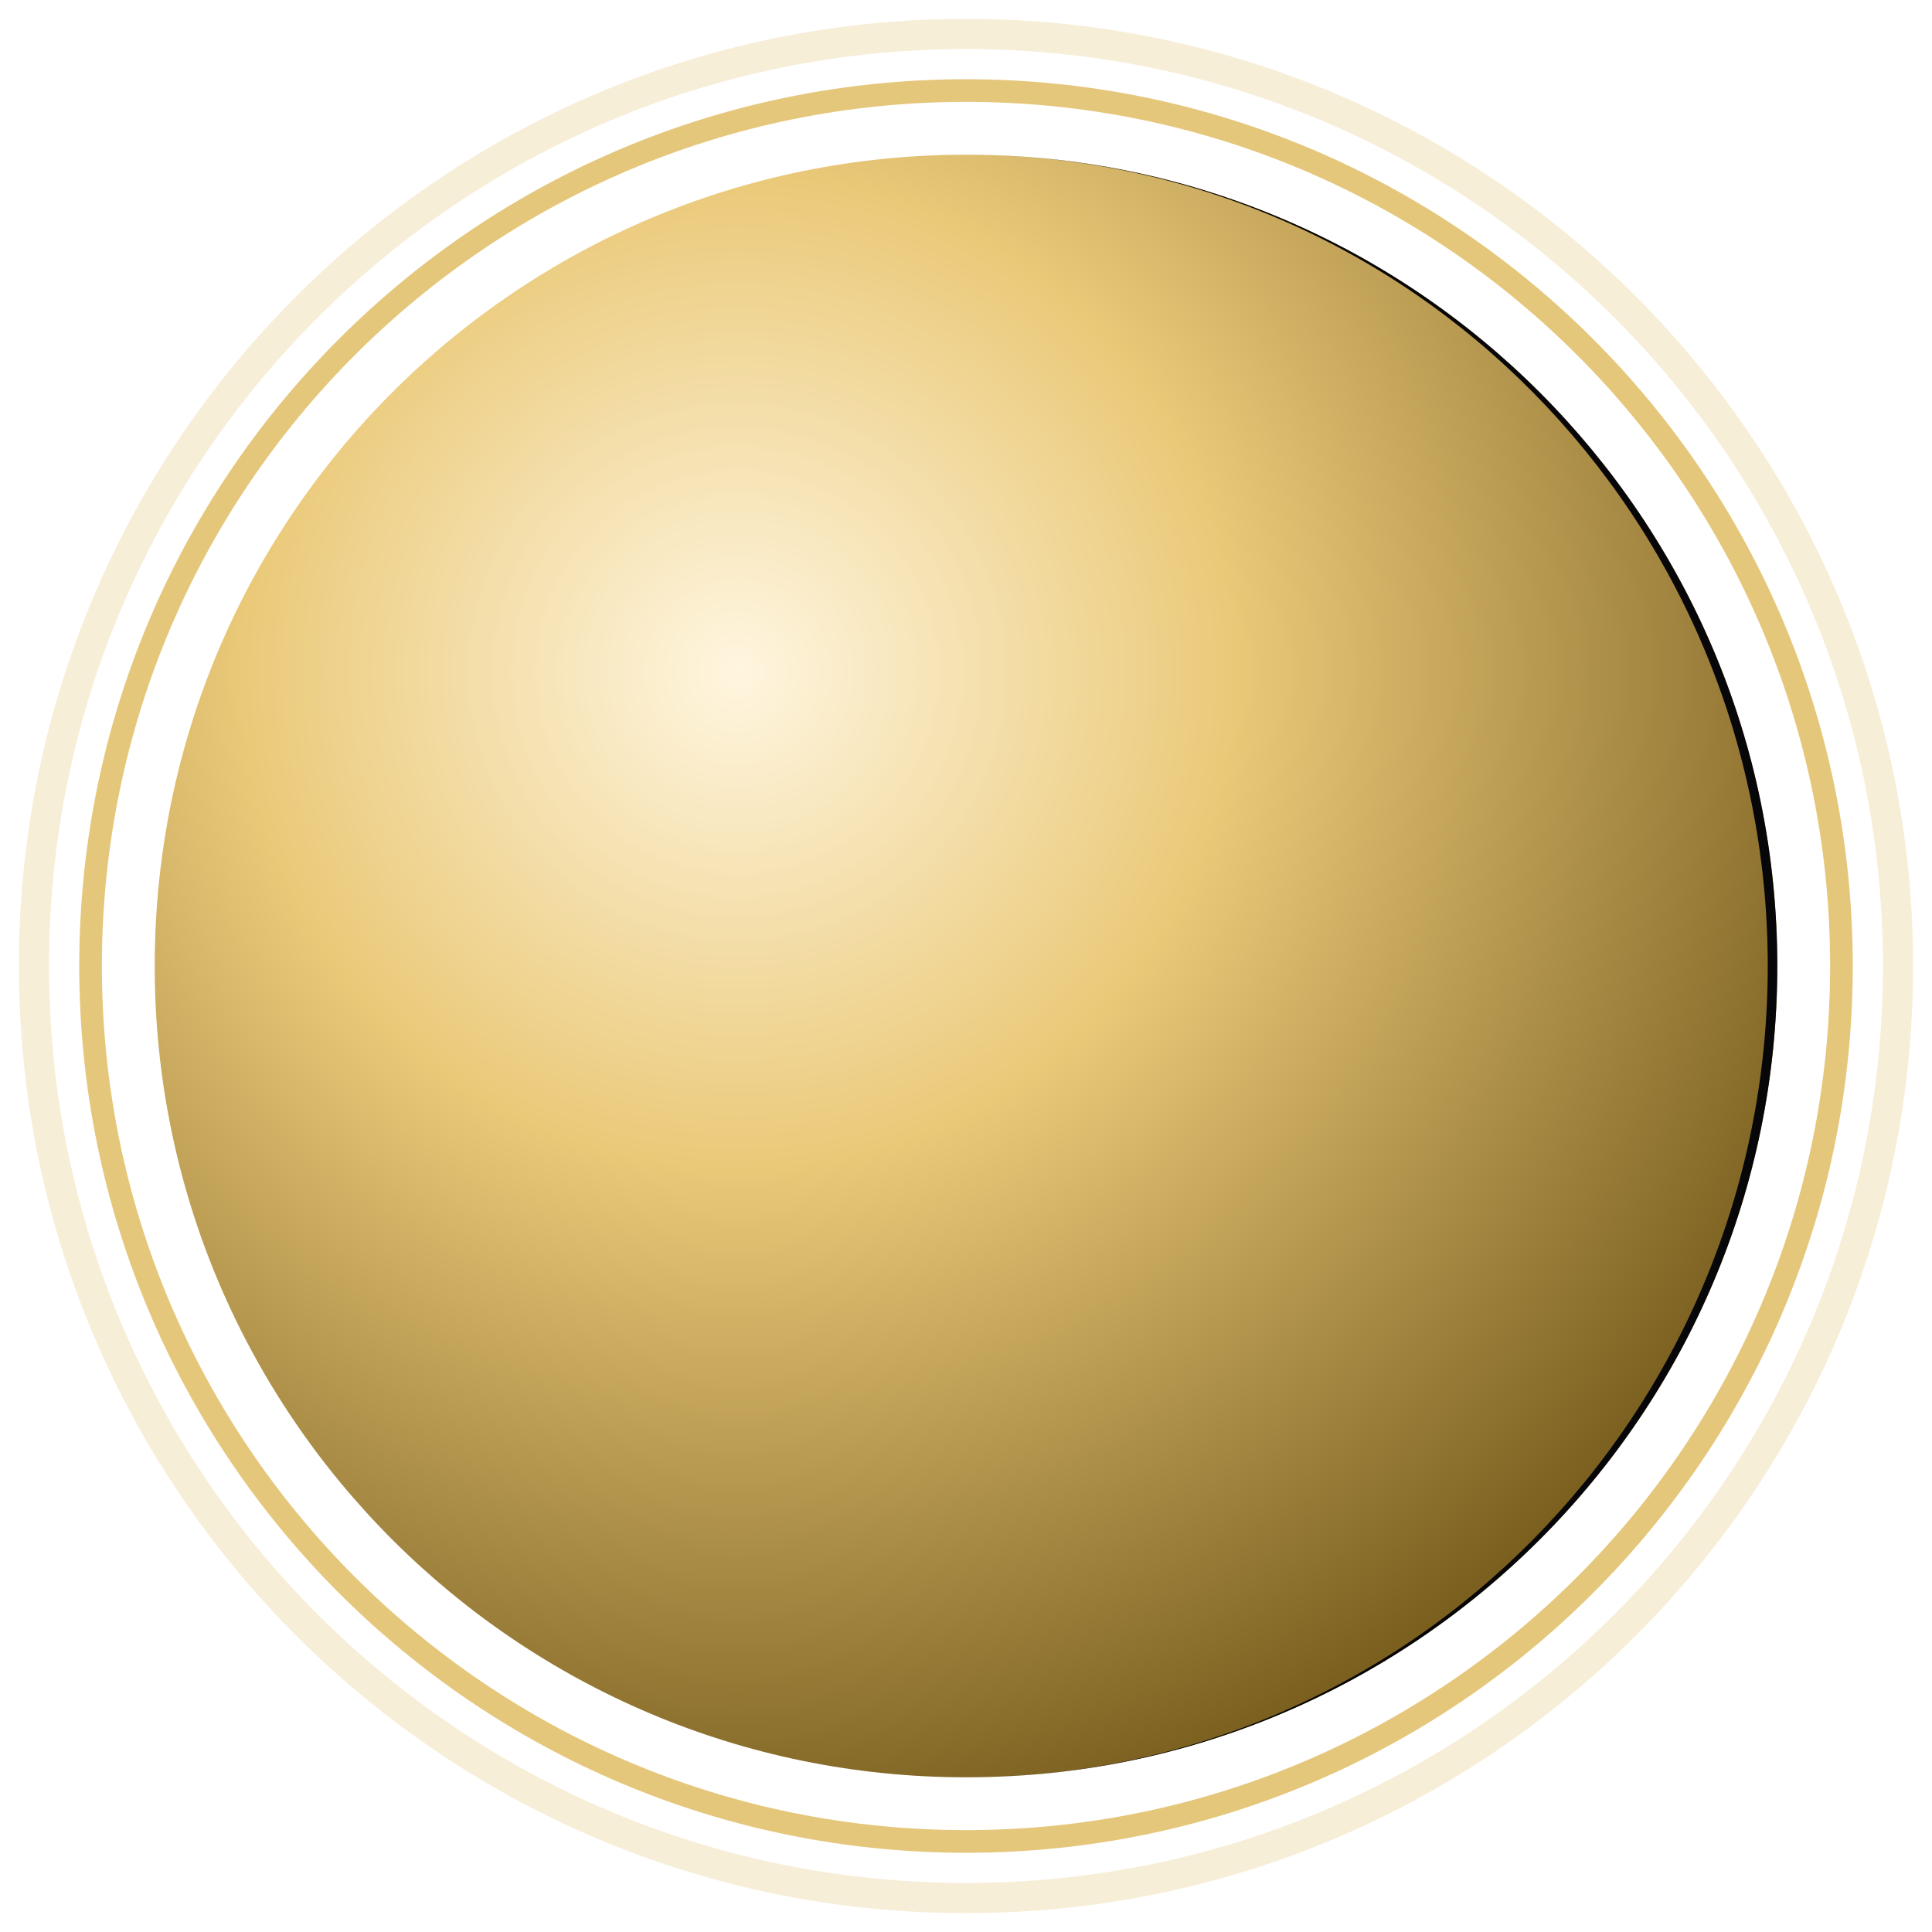
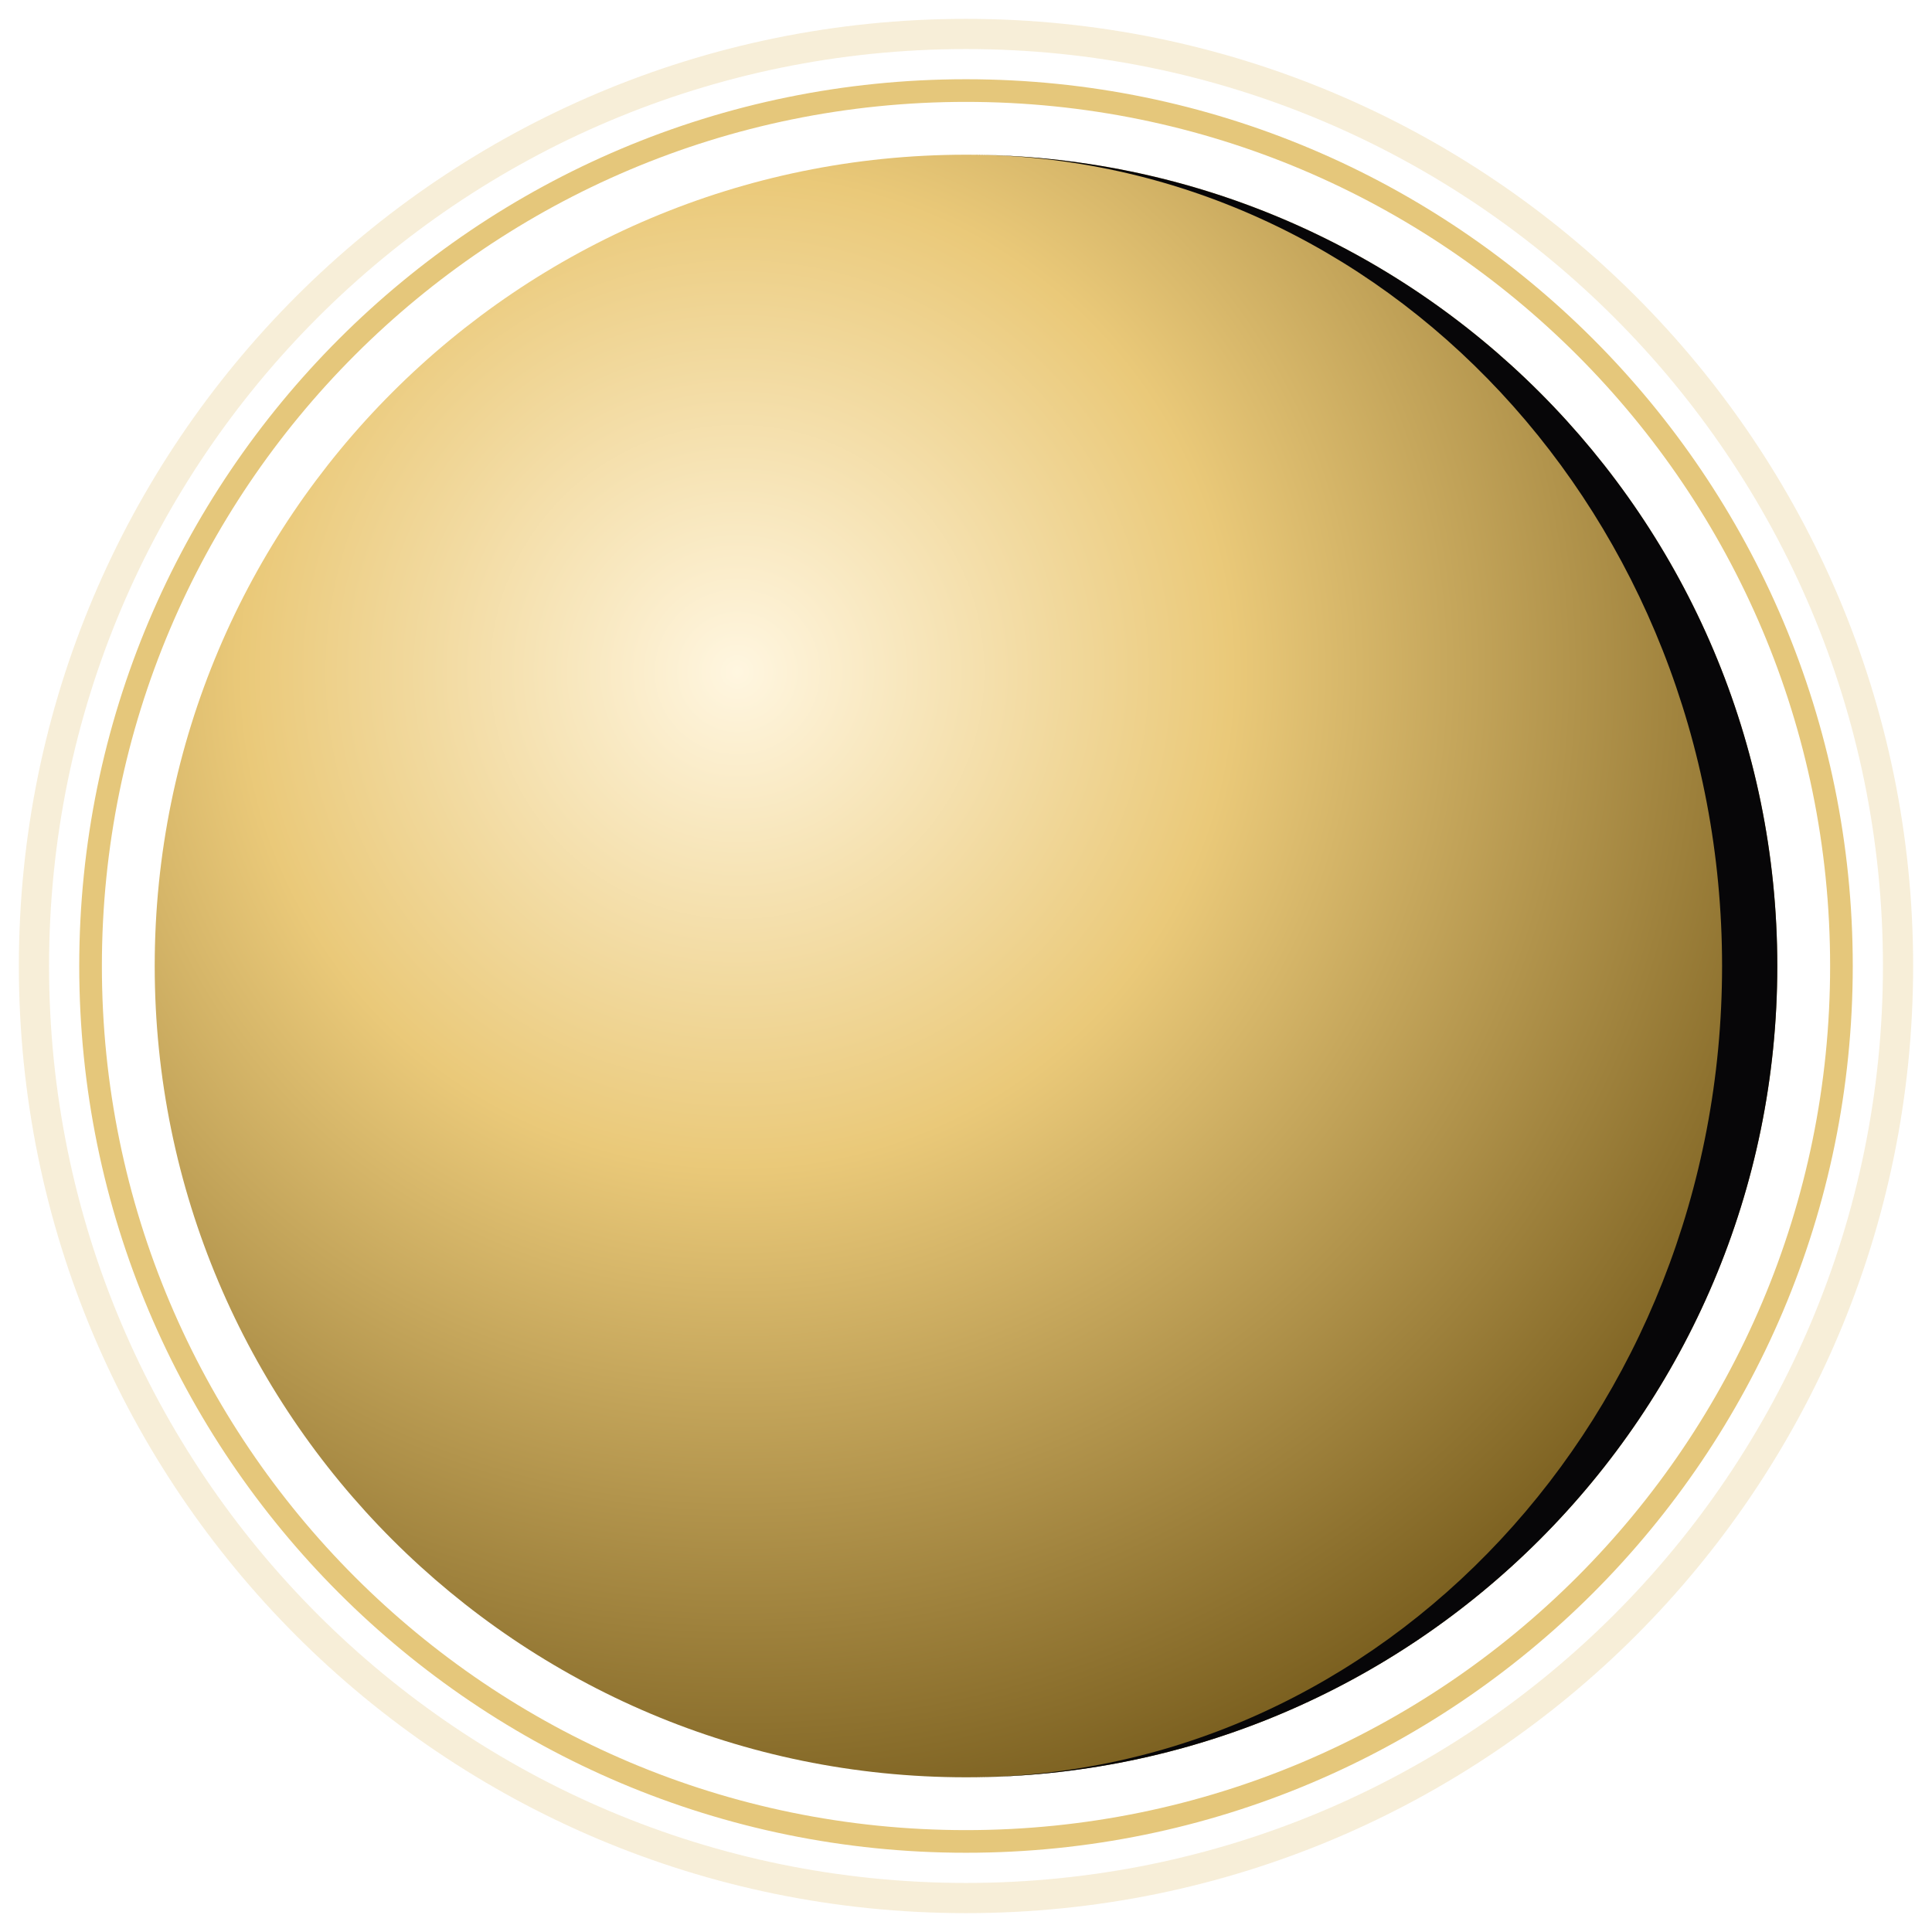
<svg xmlns="http://www.w3.org/2000/svg" viewBox="0 0 512 512" width="512" height="512">
  <defs>
    <radialGradient id="moonGold" cx="36%" cy="32%" r="72%">
      <stop offset="0%" stop-color="#FFF6E0" />
      <stop offset="42%" stop-color="#EAC979" />
      <stop offset="100%" stop-color="#7A5F1F" />
    </radialGradient>
  </defs>
  <circle cx="256" cy="256" r="215" fill="url(#moonGold)" />
-   <path d="M 256 41 A 215 215 0 0 1 256 471 A 212.473 215 0 0 0 256 41 Z" fill="#070608" fill-opacity="1.0" />
+   <path d="M 256 41 A 215 215 0 0 1 256 471 A 200.367 215 0 0 0 256 41 Z" fill="#070608" fill-opacity="1.0" />
  <circle cx="256" cy="256" r="247" fill="none" stroke="#E5C77B" stroke-opacity="0.3" stroke-width="8.0" />
  <circle cx="256" cy="256" r="232" fill="none" stroke="#E5C77B" stroke-opacity="1.0" stroke-width="6.0" />
</svg>
